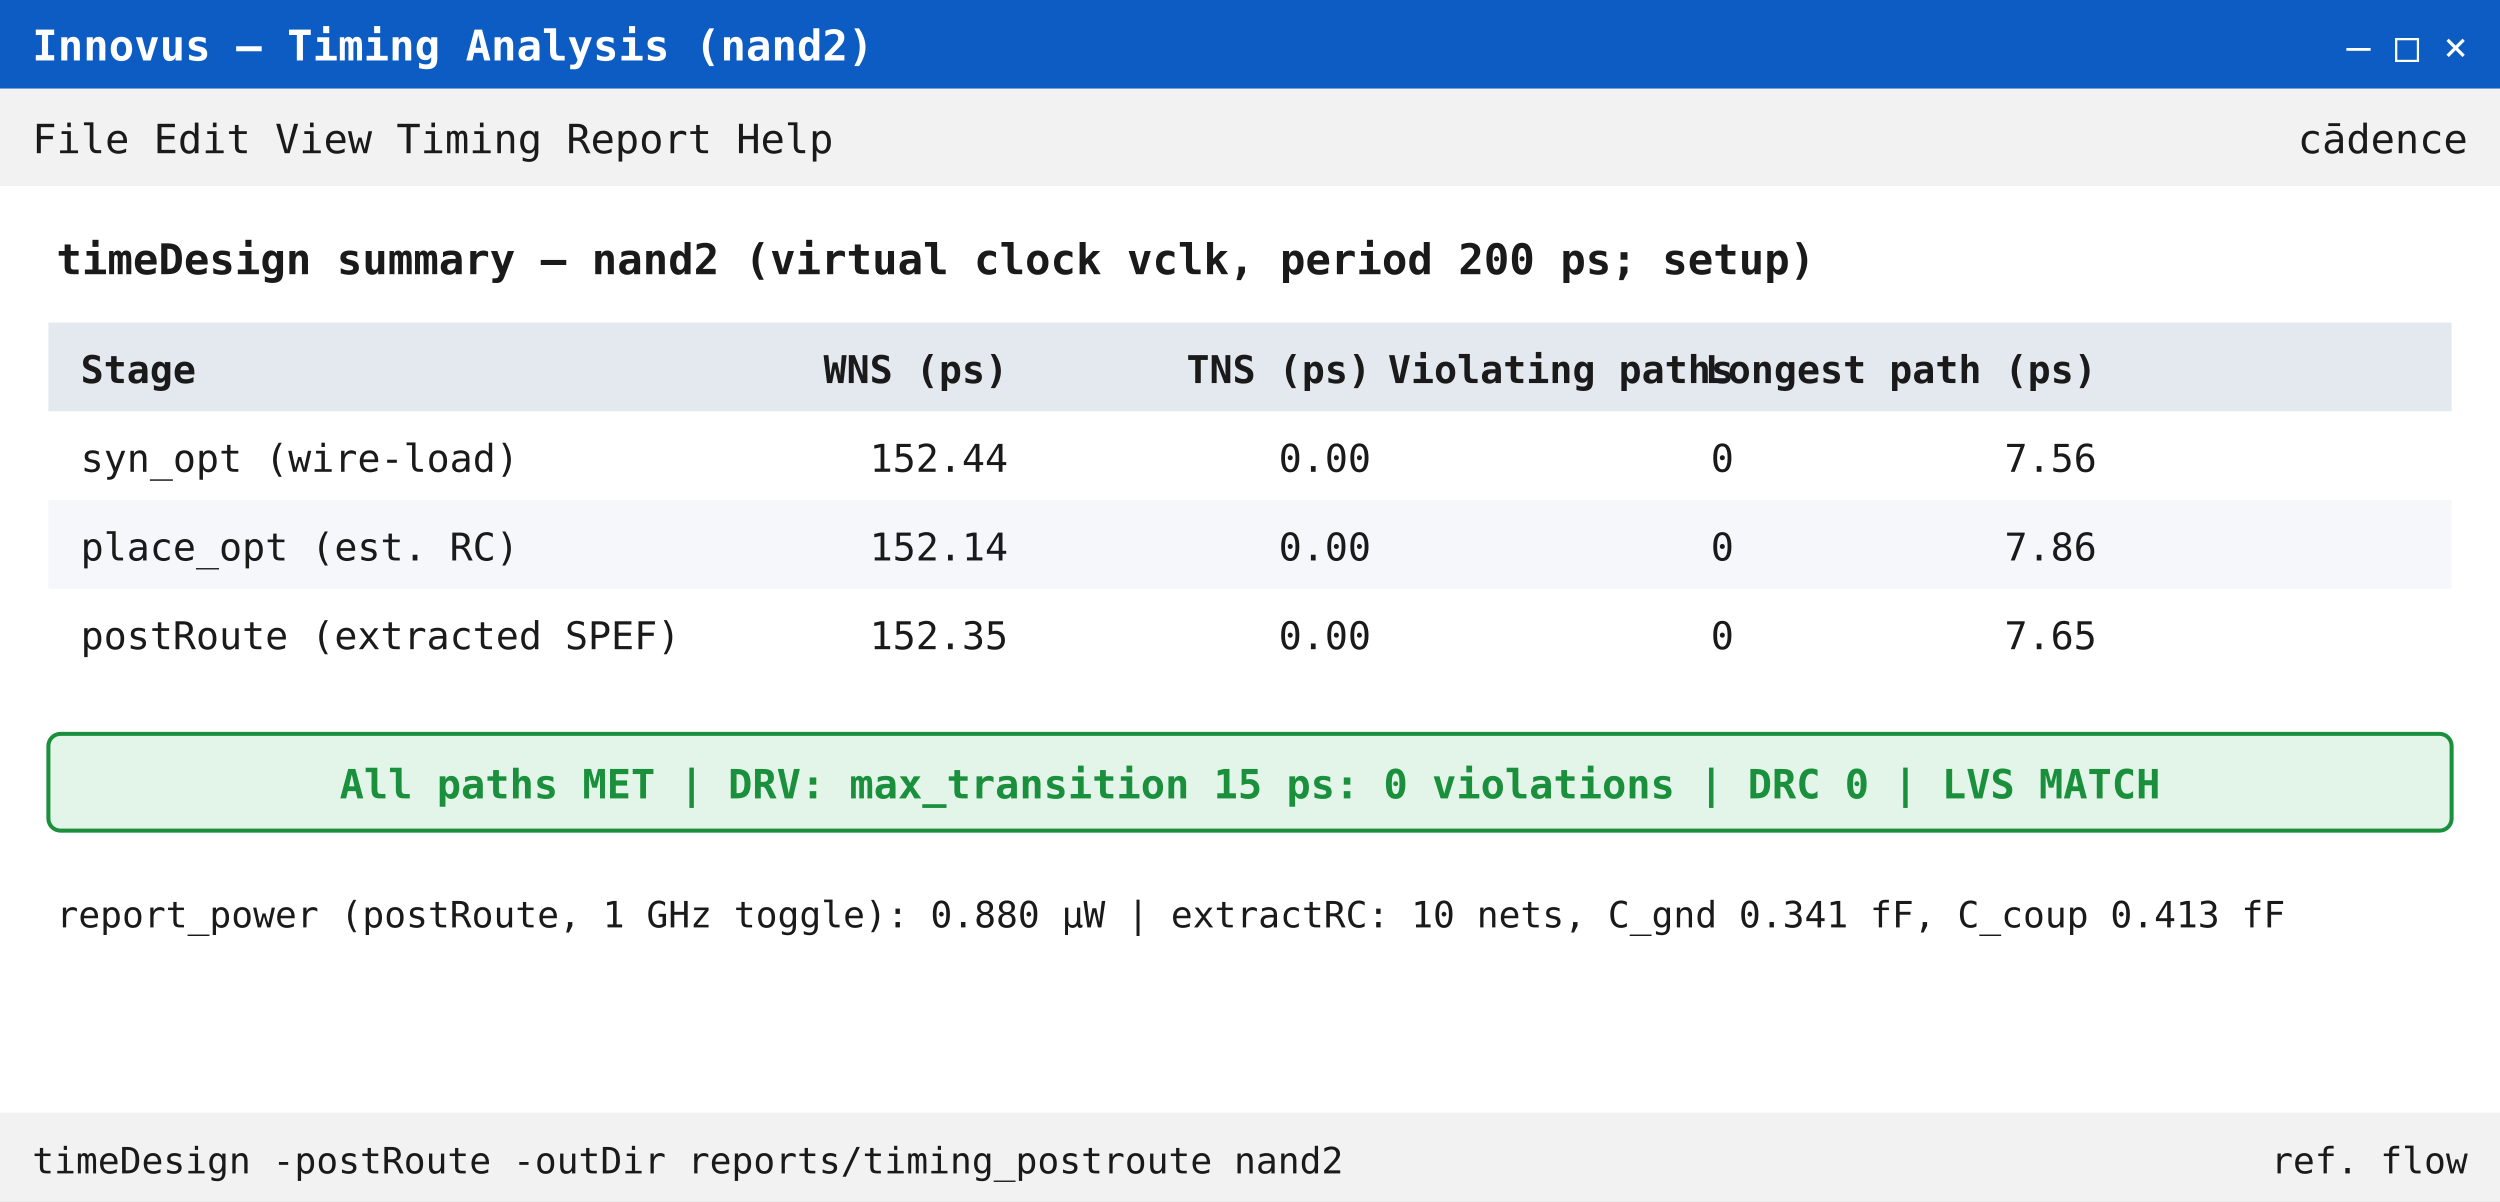
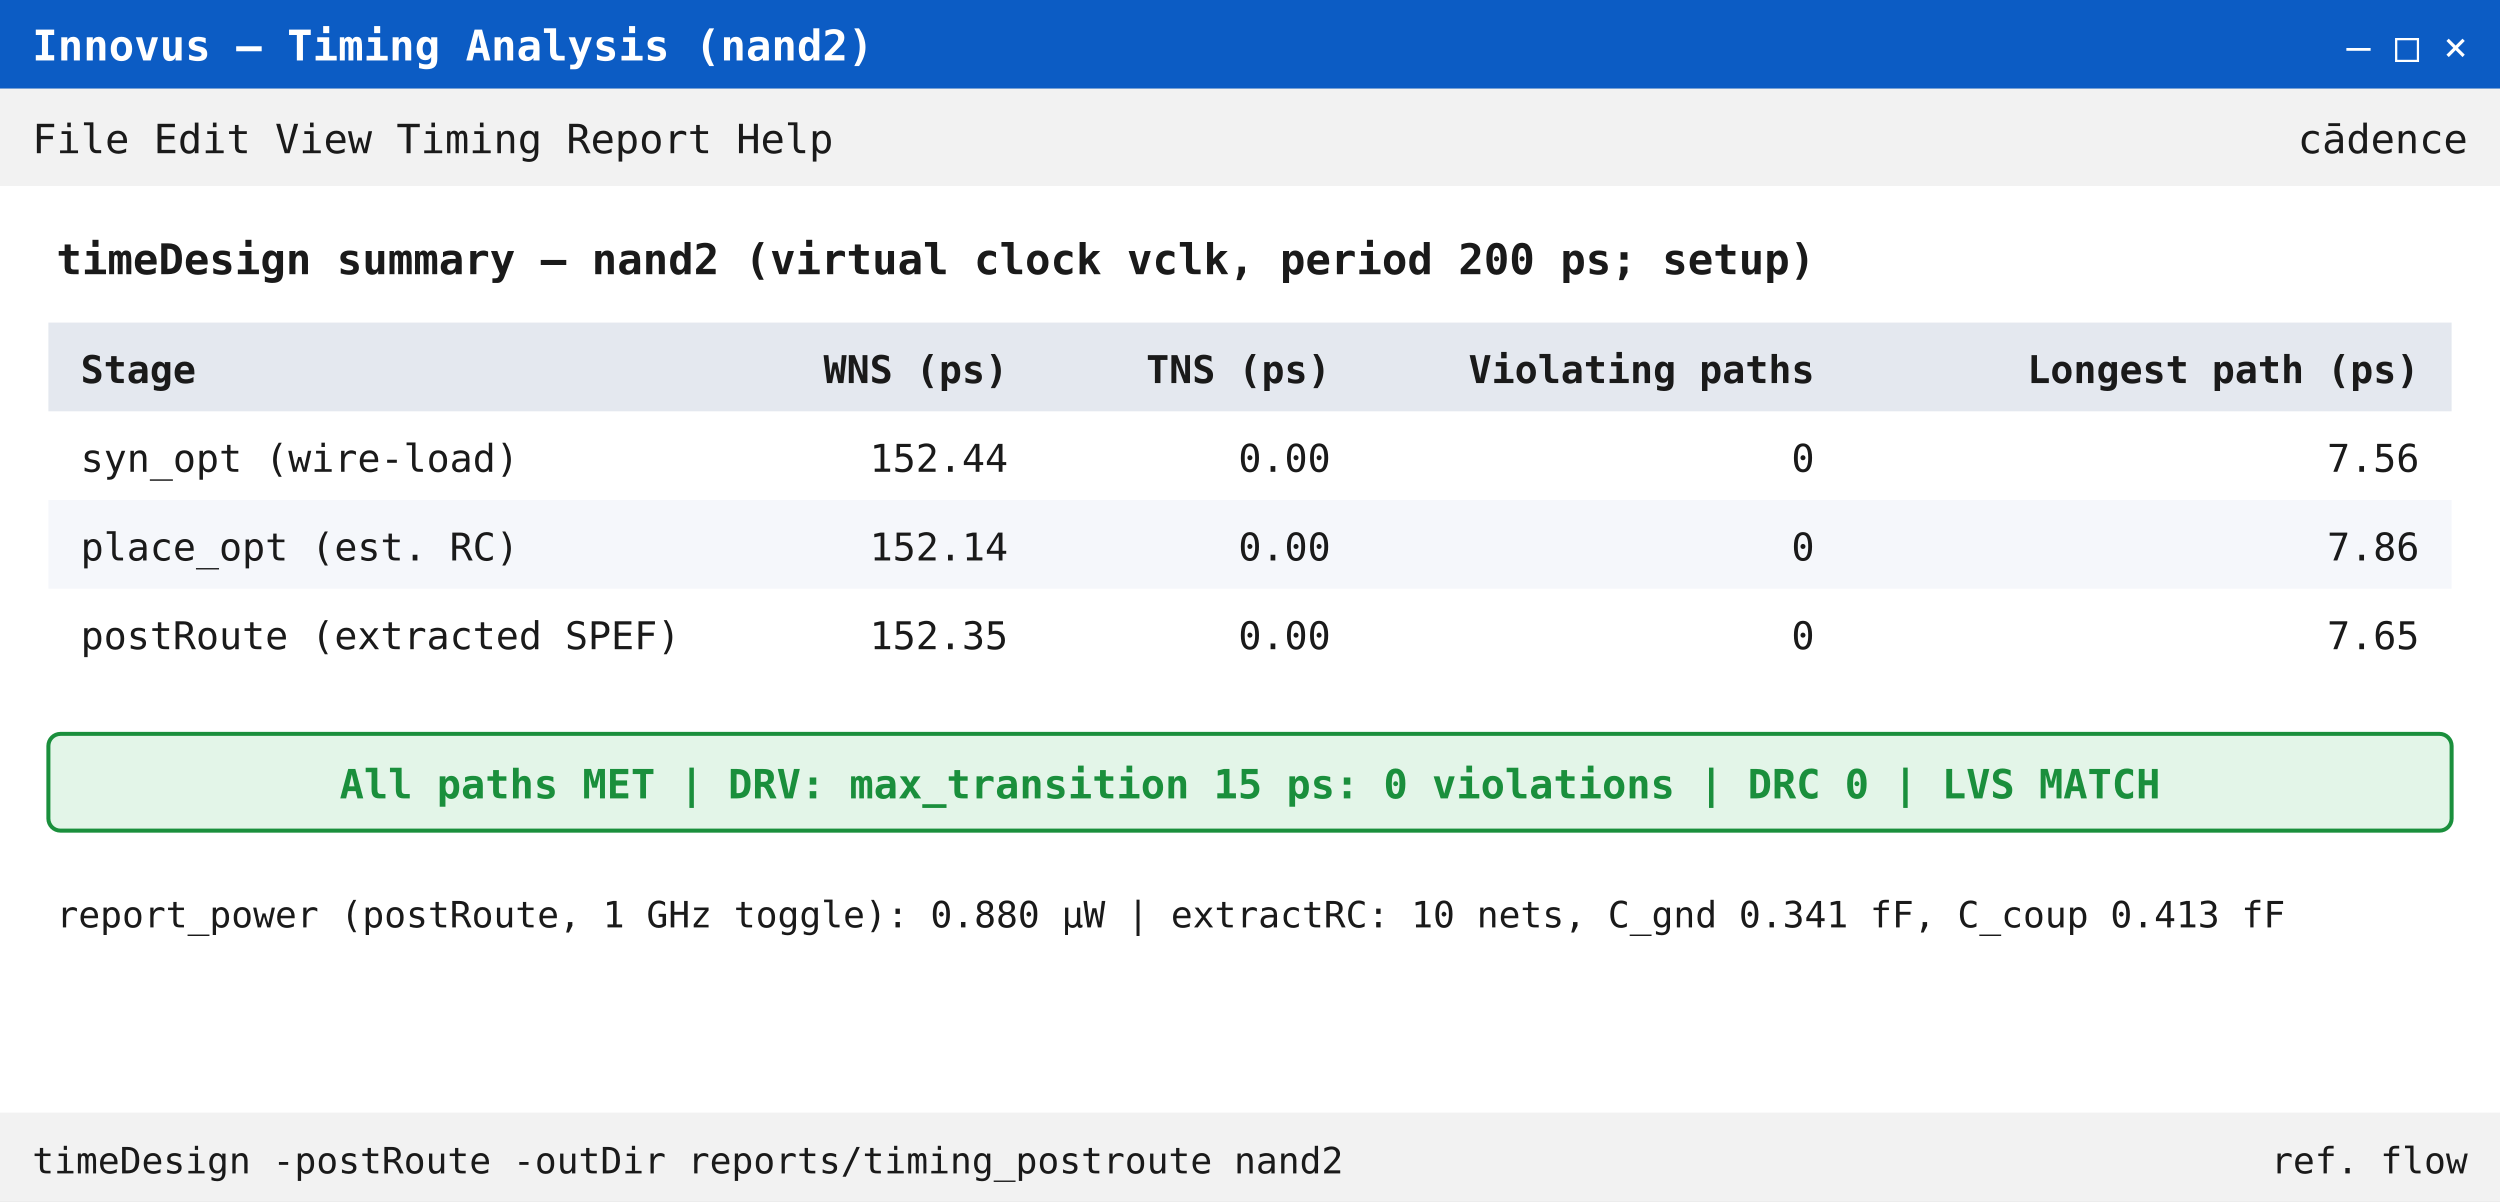
<svg xmlns="http://www.w3.org/2000/svg" viewBox="0 0 620 298" role="img" style="max-width:100%;height:auto;font-family:'DejaVu Sans Mono', 'Liberation Mono', Menlo, monospace">
  <rect width="620" height="298" fill="#d9d9d9" />
  <rect width="620" height="22" fill="#0c5cc4" />
  <text x="8" y="15" fill="#fff" font-size="10.5" font-weight="600">Innovus  –  Timing Analysis  (nand2)</text>
  <text x="612" y="15" fill="#fff" font-size="10" text-anchor="end">–  □  ×</text>
  <rect y="22" width="620" height="24" fill="#f2f2f2" />
  <text x="8" y="38" fill="#1a1a1a" font-size="10">File  Edit  View  Timing  Report  Help</text>
  <text x="612" y="38" fill="#1a1a1a" font-size="10" text-anchor="end">cādence</text>
  <g transform="translate(0,46)">
    <rect width="620" height="230" fill="#ffffff" />
    <text x="14" y="22" fill="#1a1a1a" font-size="10.5" font-weight="600">timeDesign summary  –  nand2   (virtual clock vclk, period 200 ps; setup)</text>
    <rect x="12" y="34" width="596" height="22" fill="#e4e8ef" />
    <text x="20" y="49" fill="#1a1a1a" font-size="9.5" font-weight="600" text-anchor="start">Stage</text>
    <text x="250" y="49" fill="#1a1a1a" font-size="9.5" font-weight="600" text-anchor="end">WNS (ps)</text>
-     <text x="340" y="49" fill="#1a1a1a" font-size="9.5" font-weight="600" text-anchor="end">TNS (ps)</text>
-     <text x="430" y="49" fill="#1a1a1a" font-size="9.5" font-weight="600" text-anchor="end">Violating paths</text>
-     <text x="520" y="49" fill="#1a1a1a" font-size="9.5" font-weight="600" text-anchor="end">Longest path (ps)</text>
+     <text x="330" y="49" fill="#1a1a1a" font-size="9.5" font-weight="600" text-anchor="end">TNS (ps)</text>
+     <text x="450" y="49" fill="#1a1a1a" font-size="9.5" font-weight="600" text-anchor="end">Violating paths</text>
+     <text x="600" y="49" fill="#1a1a1a" font-size="9.5" font-weight="600" text-anchor="end">Longest path (ps)</text>
    <text x="20" y="71" fill="#1a1a1a" font-size="9.5">syn_opt (wire-load)</text>
    <text x="250" y="71" fill="#1a1a1a" font-size="9.5" text-anchor="end">152.44</text>
-     <text x="340" y="71" fill="#1a1a1a" font-size="9.5" text-anchor="end">0.00</text>
-     <text x="430" y="71" fill="#1a1a1a" font-size="9.5" text-anchor="end">0</text>
-     <text x="520" y="71" fill="#1a1a1a" font-size="9.5" text-anchor="end">7.56</text>
+     <text x="330" y="71" fill="#1a1a1a" font-size="9.5" text-anchor="end">0.00</text>
+     <text x="450" y="71" fill="#1a1a1a" font-size="9.5" text-anchor="end">0</text>
+     <text x="600" y="71" fill="#1a1a1a" font-size="9.5" text-anchor="end">7.56</text>
    <rect x="12" y="78" width="596" height="22" fill="#f5f7fb" />
    <text x="20" y="93" fill="#1a1a1a" font-size="9.5">place_opt (est. RC)</text>
    <text x="250" y="93" fill="#1a1a1a" font-size="9.5" text-anchor="end">152.14</text>
-     <text x="340" y="93" fill="#1a1a1a" font-size="9.5" text-anchor="end">0.00</text>
-     <text x="430" y="93" fill="#1a1a1a" font-size="9.5" text-anchor="end">0</text>
-     <text x="520" y="93" fill="#1a1a1a" font-size="9.5" text-anchor="end">7.86</text>
+     <text x="330" y="93" fill="#1a1a1a" font-size="9.5" text-anchor="end">0.00</text>
+     <text x="450" y="93" fill="#1a1a1a" font-size="9.5" text-anchor="end">0</text>
+     <text x="600" y="93" fill="#1a1a1a" font-size="9.5" text-anchor="end">7.86</text>
    <text x="20" y="115" fill="#1a1a1a" font-size="9.5">postRoute (extracted SPEF)</text>
    <text x="250" y="115" fill="#1a1a1a" font-size="9.5" text-anchor="end">152.35</text>
-     <text x="340" y="115" fill="#1a1a1a" font-size="9.5" text-anchor="end">0.00</text>
-     <text x="430" y="115" fill="#1a1a1a" font-size="9.5" text-anchor="end">0</text>
-     <text x="520" y="115" fill="#1a1a1a" font-size="9.5" text-anchor="end">7.65</text>
+     <text x="330" y="115" fill="#1a1a1a" font-size="9.5" text-anchor="end">0.00</text>
+     <text x="450" y="115" fill="#1a1a1a" font-size="9.5" text-anchor="end">0</text>
+     <text x="600" y="115" fill="#1a1a1a" font-size="9.5" text-anchor="end">7.65</text>
    <rect x="12" y="136" width="596" height="24" rx="3" fill="#e3f5e8" stroke="#1a8f3c" />
    <text x="310" y="152" fill="#1a8f3c" font-size="10" text-anchor="middle" font-weight="700">All paths MET   |   DRV: max_transition 15 ps: 0 violations   |   DRC 0   |   LVS MATCH</text>
    <text x="14" y="184" fill="#1a1a1a" font-size="9">report_power (postRoute, 1 GHz toggle): 0.880 µW   |   extractRC: 10 nets, C_gnd 0.341 fF, C_coup 0.413 fF</text>
  </g>
  <rect y="276" width="620" height="22" fill="#f2f2f2" />
  <text x="8" y="291" fill="#1a1a1a" font-size="9">timeDesign -postRoute -outDir reports/timing_postroute   nand2</text>
  <text x="612" y="291" fill="#1a1a1a" font-size="9" text-anchor="end">ref. flow</text>
</svg>
